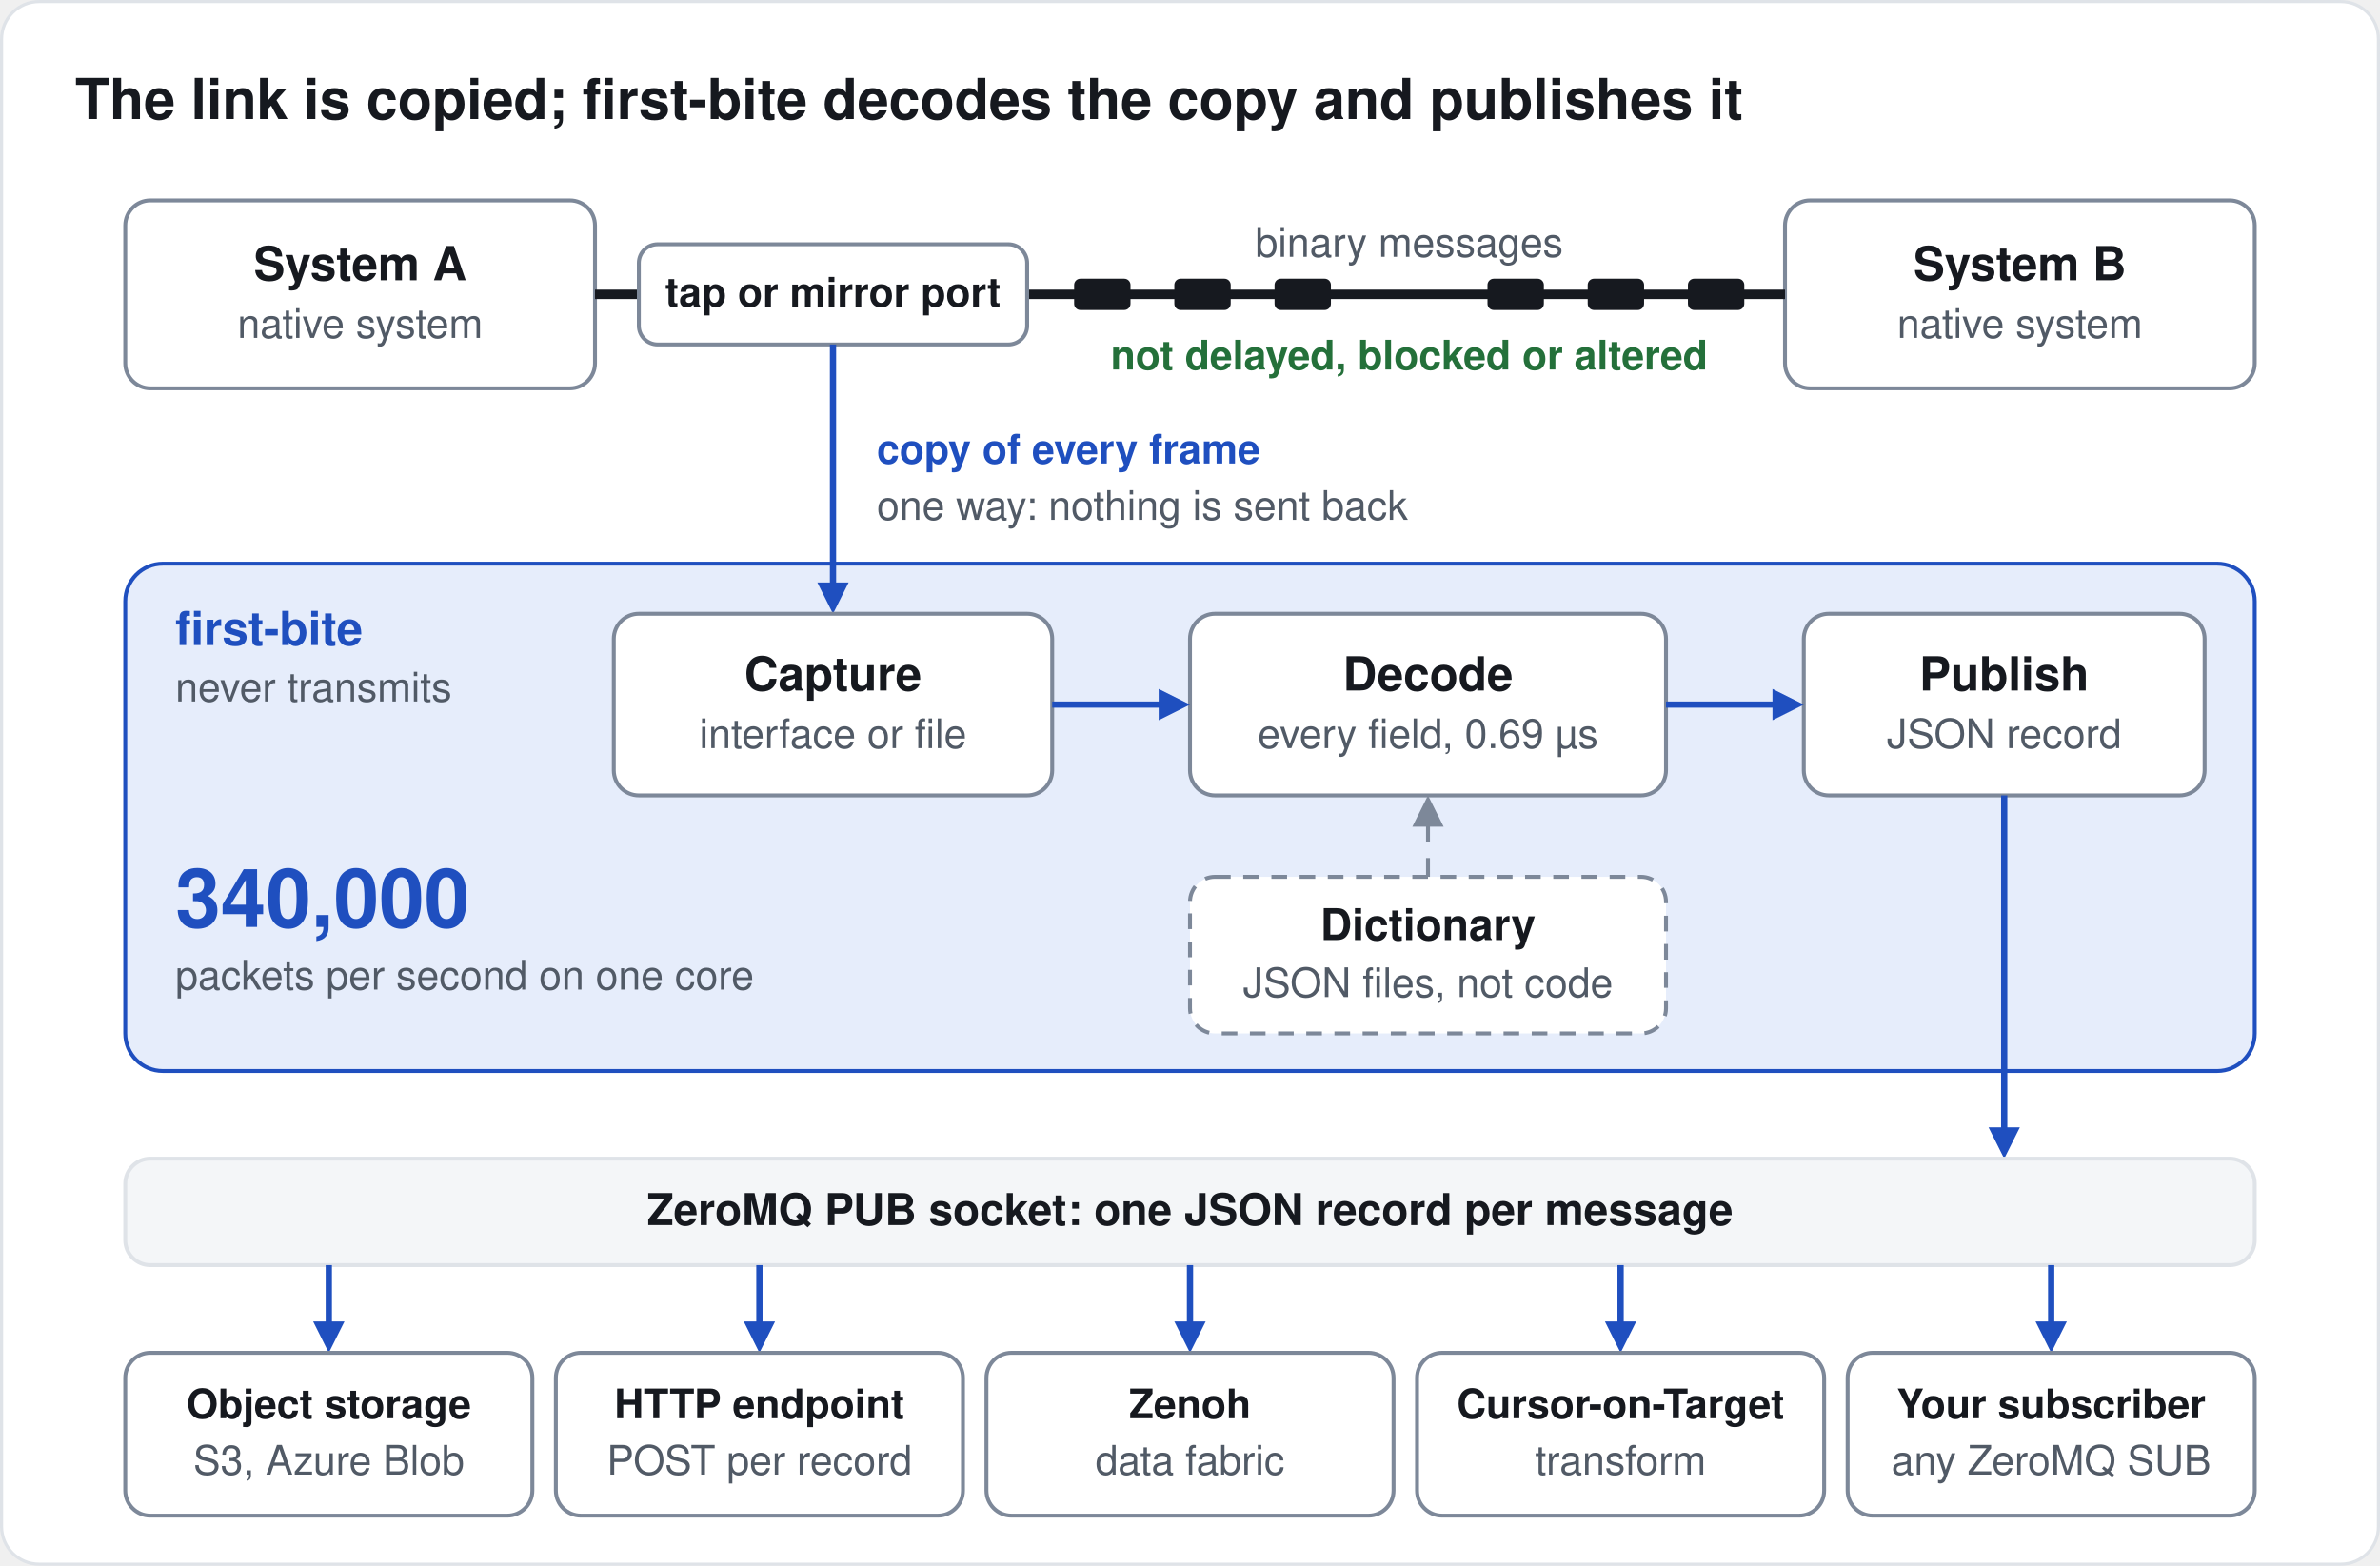
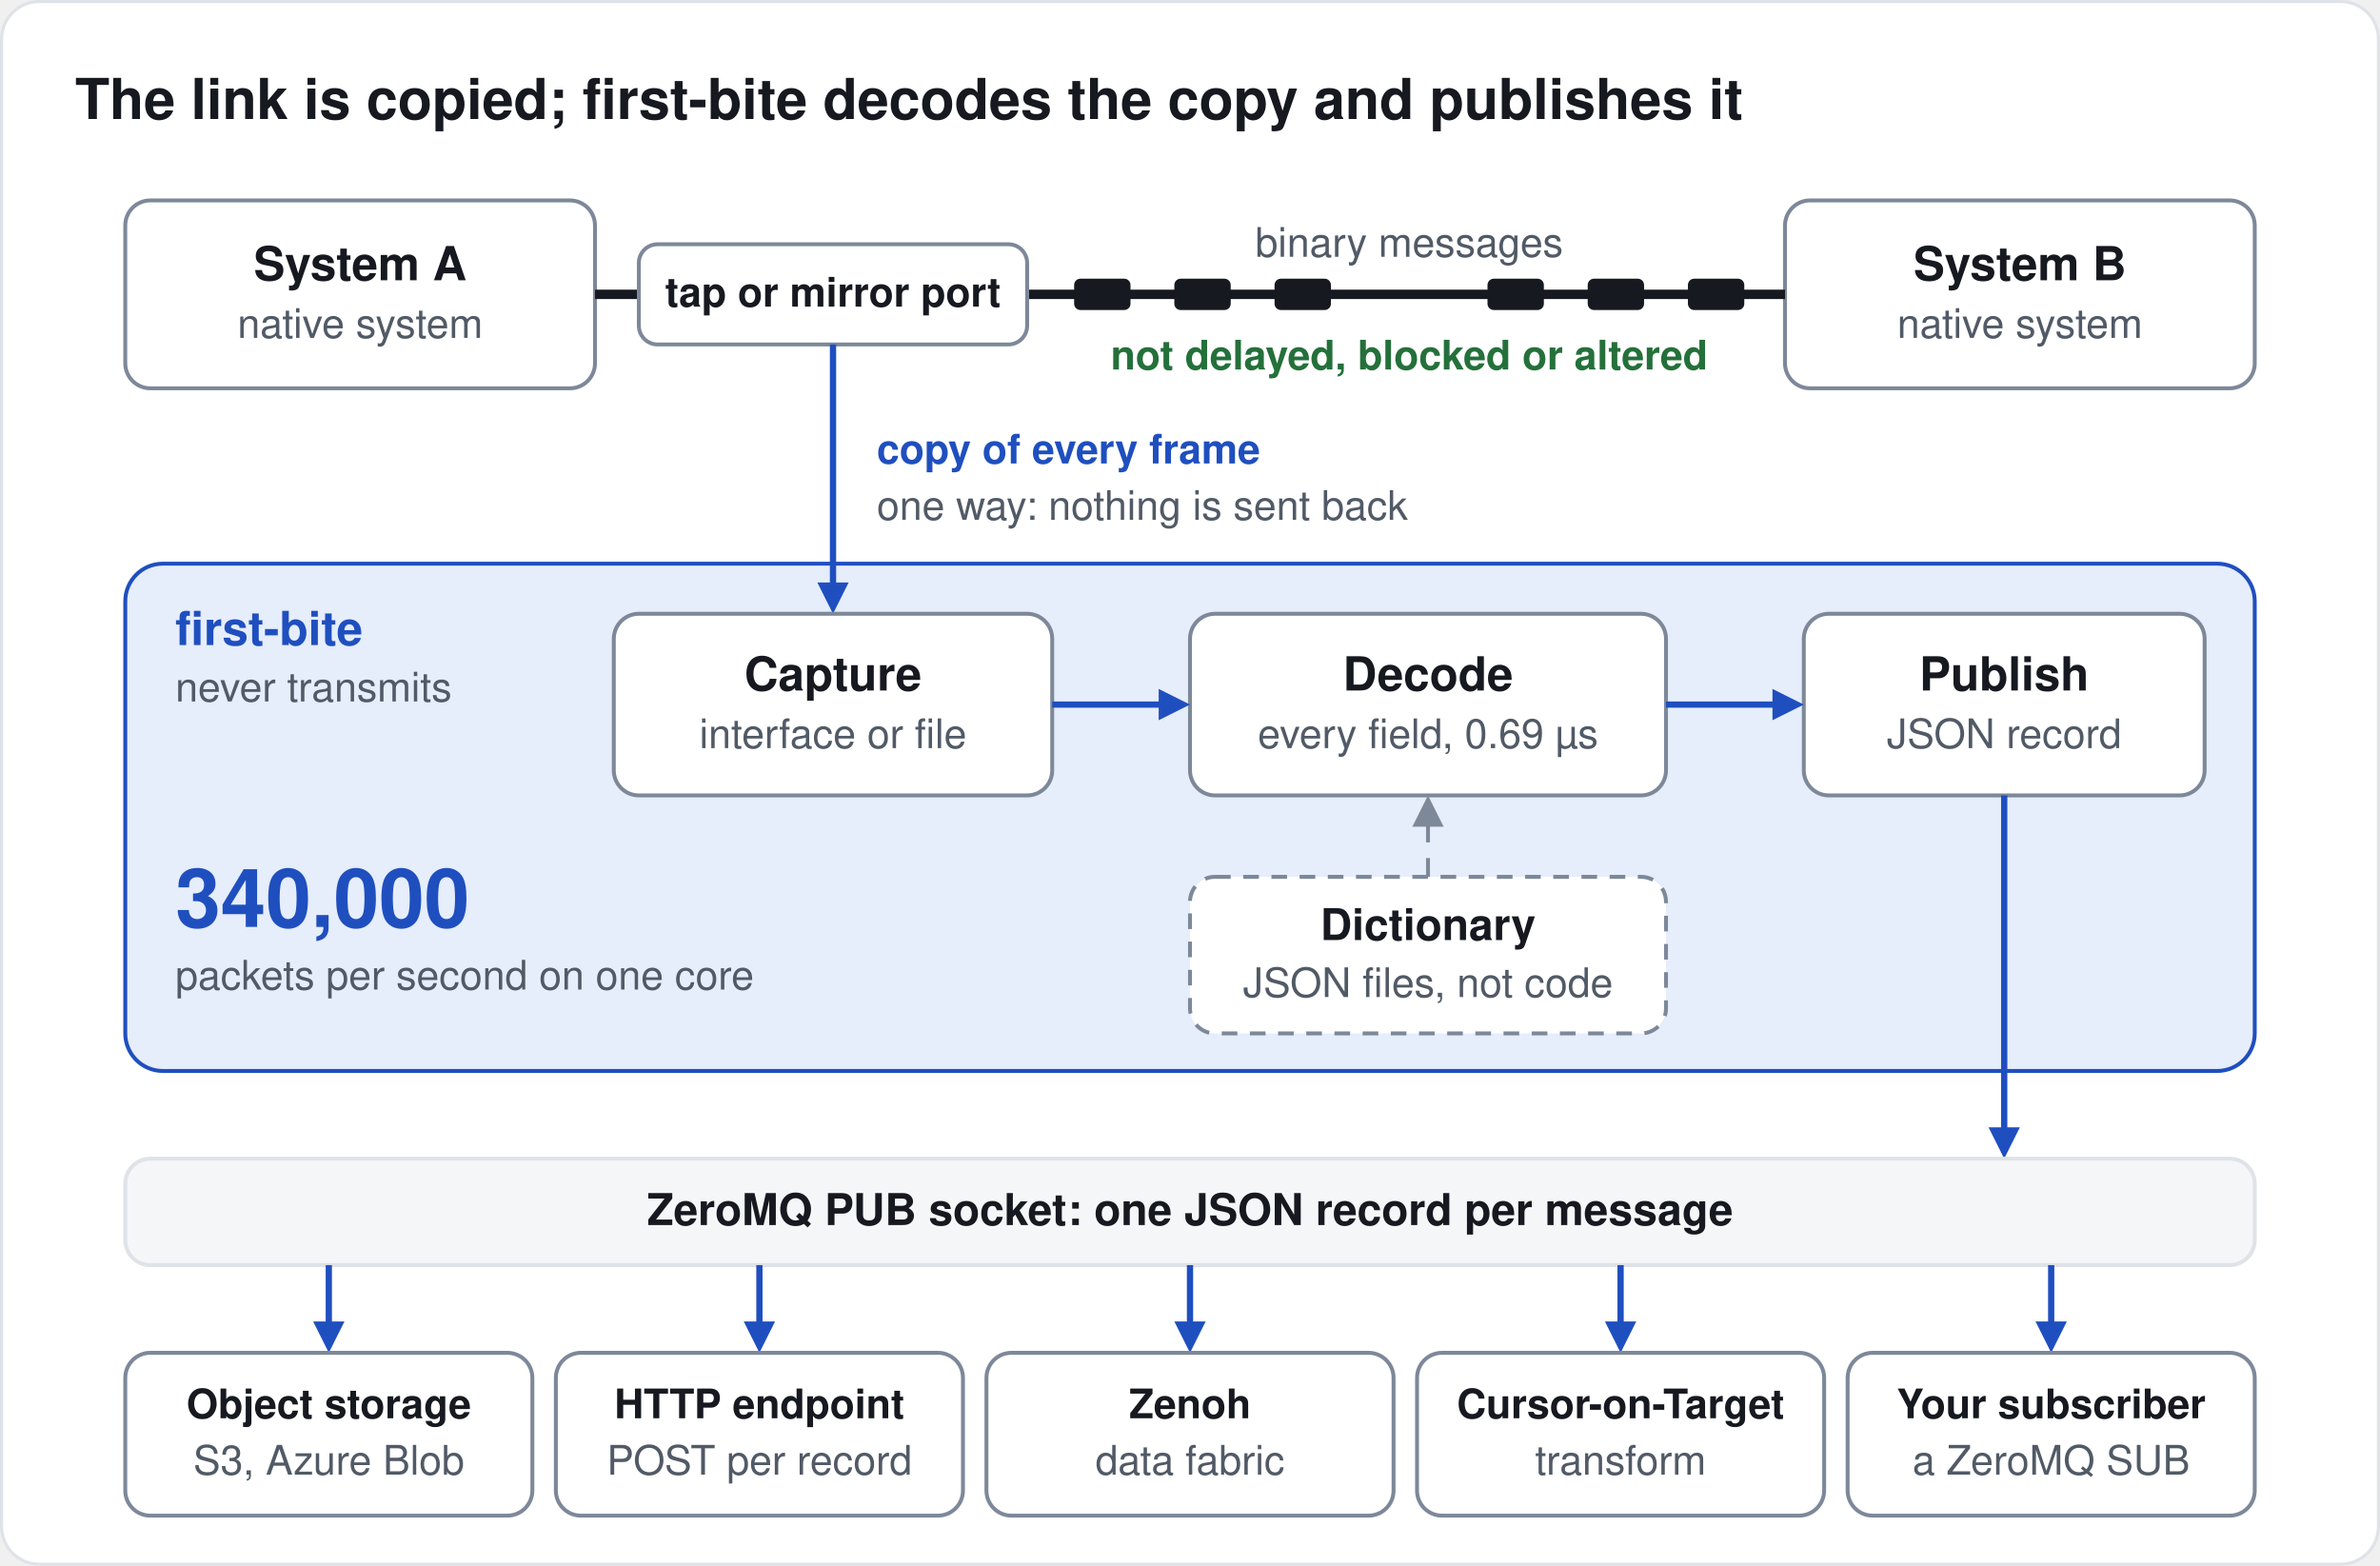
<svg xmlns="http://www.w3.org/2000/svg" viewBox="0 0 760 500" width="760" height="500" role="img" aria-labelledby="how-it-works-title how-it-works-desc" aria-label="The link is copied; first-bite decodes the copy and publishes it">
  <style>text{font-family:"Helvetica Neue", Helvetica, Arial, "Liberation Sans", sans-serif}.m{font-family:Menlo, Consolas, "Liberation Mono", "Courier New", monospace}.t{fill:#16191f}.q{fill:#515a66}.a{fill:#1f4fbf}.g{fill:#24703a}.w{fill:#8a5300}.i{fill:#5b4bb0}.mu{fill:#5a606a}.on{fill:#ffffff}.bg{fill:#ffffff;stroke:#dfe3e8;stroke-width:1}.bx{fill:#ffffff;stroke:#7d8899;stroke-width:1.25}.bxp{fill:#f4f6f8;stroke:#dfe3e8;stroke-width:1.25}.bxa{fill:#e6edfb;stroke:#1f4fbf;stroke-width:1.25}.bxg{fill:#e3f4e7;stroke:#24703a;stroke-width:1.25}.bxw{fill:#fcefd6;stroke:#8a5300;stroke-width:1.25}.bxm{fill:#eeeeec;stroke:#5a606a;stroke-width:1.25;stroke-dasharray:2 4}.bxd{fill:#ffffff;stroke:#7d8899;stroke-width:1.25;stroke-dasharray:5 4}.ln{stroke:#7d8899;stroke-width:1.25;fill:none}.lnk{stroke:#16191f;stroke-width:3;fill:none}.lna{stroke:#1f4fbf;stroke-width:2;fill:none}.lnd{stroke:#7d8899;stroke-width:1.25;fill:none;stroke-dasharray:6 5}.lnr{stroke:#dfe3e8;stroke-width:1;fill:none}.fa{fill:#1f4fbf}.fl{fill:#7d8899}.fk{fill:#16191f}.fg{fill:#24703a}.fp{fill:#f4f6f8}.fr{fill:#dfe3e8}.f0{fill:#e6edfb}.f1{fill:#fcefd6}.f2{fill:#eeebfa}.f3{fill:#e3f4e7}.s0{stroke:#1f4fbf}.s1{stroke:#8a5300}.s2{stroke:#5b4bb0}.s3{stroke:#24703a}.c0{fill:#1f4fbf}.c1{fill:#8a5300}.c2{fill:#5b4bb0}.c3{fill:#24703a}.pp{fill:#ffffff}path,line{stroke-linejoin:round}</style>
  <rect class="bg" x="0.5" y="0.5" width="759" height="499" rx="12" />
  <text x="24" y="38" font-size="18" font-weight="700" data-role="title" class="t">The link is copied; first-bite decodes the copy and publishes it</text>
  <rect x="40" y="64" width="150" height="60" rx="8" class="bx" />
  <text x="115" y="89.5" font-size="15" font-weight="700" text-anchor="middle" class="t">System A</text>
  <text x="115" y="107.9" font-size="13" text-anchor="middle" class="q">native system</text>
  <rect x="570" y="64" width="150" height="60" rx="8" class="bx" />
  <text x="645" y="89.5" font-size="15" font-weight="700" text-anchor="middle" class="t">System B</text>
  <text x="645" y="107.9" font-size="13" text-anchor="middle" class="q">native system</text>
  <path d="M190 94L204 94" class="lnk" data-lint="nohead" />
  <path d="M328 94L570 94" class="lnk" data-lint="nohead" />
  <rect x="343" y="89" width="18" height="10" rx="2" class="fk" />
  <rect x="375" y="89" width="18" height="10" rx="2" class="fk" />
  <rect x="407" y="89" width="18" height="10" rx="2" class="fk" />
  <rect x="475" y="89" width="18" height="10" rx="2" class="fk" />
  <rect x="507" y="89" width="18" height="10" rx="2" class="fk" />
  <rect x="539" y="89" width="18" height="10" rx="2" class="fk" />
  <rect x="204" y="78" width="124" height="32" rx="6" class="bx" />
  <text x="266" y="97.9" font-size="13" font-weight="700" text-anchor="middle" class="t">tap or mirror port</text>
  <text x="450" y="82" font-size="13" text-anchor="middle" class="q">binary messages</text>
  <text x="450" y="118" font-size="13" font-weight="700" text-anchor="middle" class="g">not delayed, blocked or altered</text>
  <rect x="40" y="180" width="680" height="162" rx="12" class="bxa" />
  <path d="M266 110L266 187" class="lna" />
  <path d="M266 196L261 186L271 186z" class="fa" />
  <text x="280" y="148" font-size="13" font-weight="700" class="a">copy of every frame</text>
  <text x="280" y="166" font-size="13" class="q">one way: nothing is sent back</text>
  <text x="56" y="206" font-size="15" font-weight="700" class="a">first-bite</text>
  <text x="56" y="224" font-size="13" class="q">never transmits</text>
  <rect x="196" y="196" width="140" height="58" rx="8" class="bx" />
  <text x="266" y="220.5" font-size="15" font-weight="700" text-anchor="middle" class="t">Capture</text>
  <text x="266" y="238.9" font-size="13" text-anchor="middle" class="q">interface or file</text>
  <rect x="380" y="196" width="152" height="58" rx="8" class="bx" />
  <text x="456" y="220.5" font-size="15" font-weight="700" text-anchor="middle" class="t">Decode</text>
  <text x="456" y="238.9" font-size="13" text-anchor="middle" class="q">every field, 0.69 µs</text>
  <rect x="576" y="196" width="128" height="58" rx="8" class="bx" />
  <text x="640" y="220.5" font-size="15" font-weight="700" text-anchor="middle" class="t">Publish</text>
  <text x="640" y="238.9" font-size="13" text-anchor="middle" class="q">JSON record</text>
  <path d="M336 225L371 225" class="lna" />
  <path d="M380 225L370 230L370 220z" class="fa" />
  <path d="M532 225L567 225" class="lna" />
  <path d="M576 225L566 230L566 220z" class="fa" />
  <rect x="380" y="280" width="152" height="50" rx="8" class="bxd" />
  <text x="456" y="300.2" font-size="14" font-weight="700" text-anchor="middle" class="t">Dictionary</text>
  <text x="456" y="318.4" font-size="13" text-anchor="middle" class="q">JSON files, not code</text>
  <path d="M456 280L456 263" class="lnd" />
  <path d="M456 254L461 264L451 264z" class="fl" />
  <text x="56" y="296" font-size="26" font-weight="700" class="a">340,000</text>
  <text x="56" y="316" font-size="13" class="q">packets per second on one core</text>
  <path d="M640 254L640 361" class="lna" />
  <path d="M640 370L635 360L645 360z" class="fa" />
  <rect x="40" y="370" width="680" height="34" rx="8" class="bxp" />
  <text x="380" y="391.2" font-size="14" font-weight="700" text-anchor="middle" class="t">ZeroMQ PUB socket: one JSON record per message</text>
  <path d="M105 404L105 423" class="lna" />
  <path d="M105 432L100 422L110 422z" class="fa" />
  <rect x="40" y="432" width="130" height="52" rx="8" class="bx" />
  <text x="105" y="452.9" font-size="13" font-weight="700" text-anchor="middle" class="t">Object storage</text>
  <text x="105" y="470.9" font-size="13" text-anchor="middle" class="q">S3, Azure Blob</text>
  <path d="M242.5 404L242.5 423" class="lna" />
  <path d="M242.5 432L237.5 422L247.5 422z" class="fa" />
  <rect x="177.5" y="432" width="130" height="52" rx="8" class="bx" />
  <text x="242.5" y="452.9" font-size="13" font-weight="700" text-anchor="middle" class="t">HTTP endpoint</text>
  <text x="242.5" y="470.9" font-size="13" text-anchor="middle" class="q">POST per record</text>
  <path d="M380 404L380 423" class="lna" />
  <path d="M380 432L375 422L385 422z" class="fa" />
  <rect x="315" y="432" width="130" height="52" rx="8" class="bx" />
  <text x="380" y="452.9" font-size="13" font-weight="700" text-anchor="middle" class="t">Zenoh</text>
  <text x="380" y="470.9" font-size="13" text-anchor="middle" class="q">data fabric</text>
  <path d="M517.5 404L517.5 423" class="lna" />
  <path d="M517.5 432L512.5 422L522.5 422z" class="fa" />
  <rect x="452.5" y="432" width="130" height="52" rx="8" class="bx" />
  <text x="517.5" y="452.9" font-size="13" font-weight="700" text-anchor="middle" class="t">Cursor-on-Target</text>
  <text x="517.5" y="470.9" font-size="13" text-anchor="middle" class="q">transform</text>
  <path d="M655 404L655 423" class="lna" />
  <path d="M655 432L650 422L660 422z" class="fa" />
  <rect x="590" y="432" width="130" height="52" rx="8" class="bx" />
  <text x="655" y="452.9" font-size="13" font-weight="700" text-anchor="middle" class="t">Your subscriber</text>
-   <text x="655" y="470.9" font-size="13" text-anchor="middle" class="q">any ZeroMQ SUB</text>
+   <text x="655" y="470.9" font-size="13" text-anchor="middle" class="q">a ZeroMQ SUB</text>
</svg>
